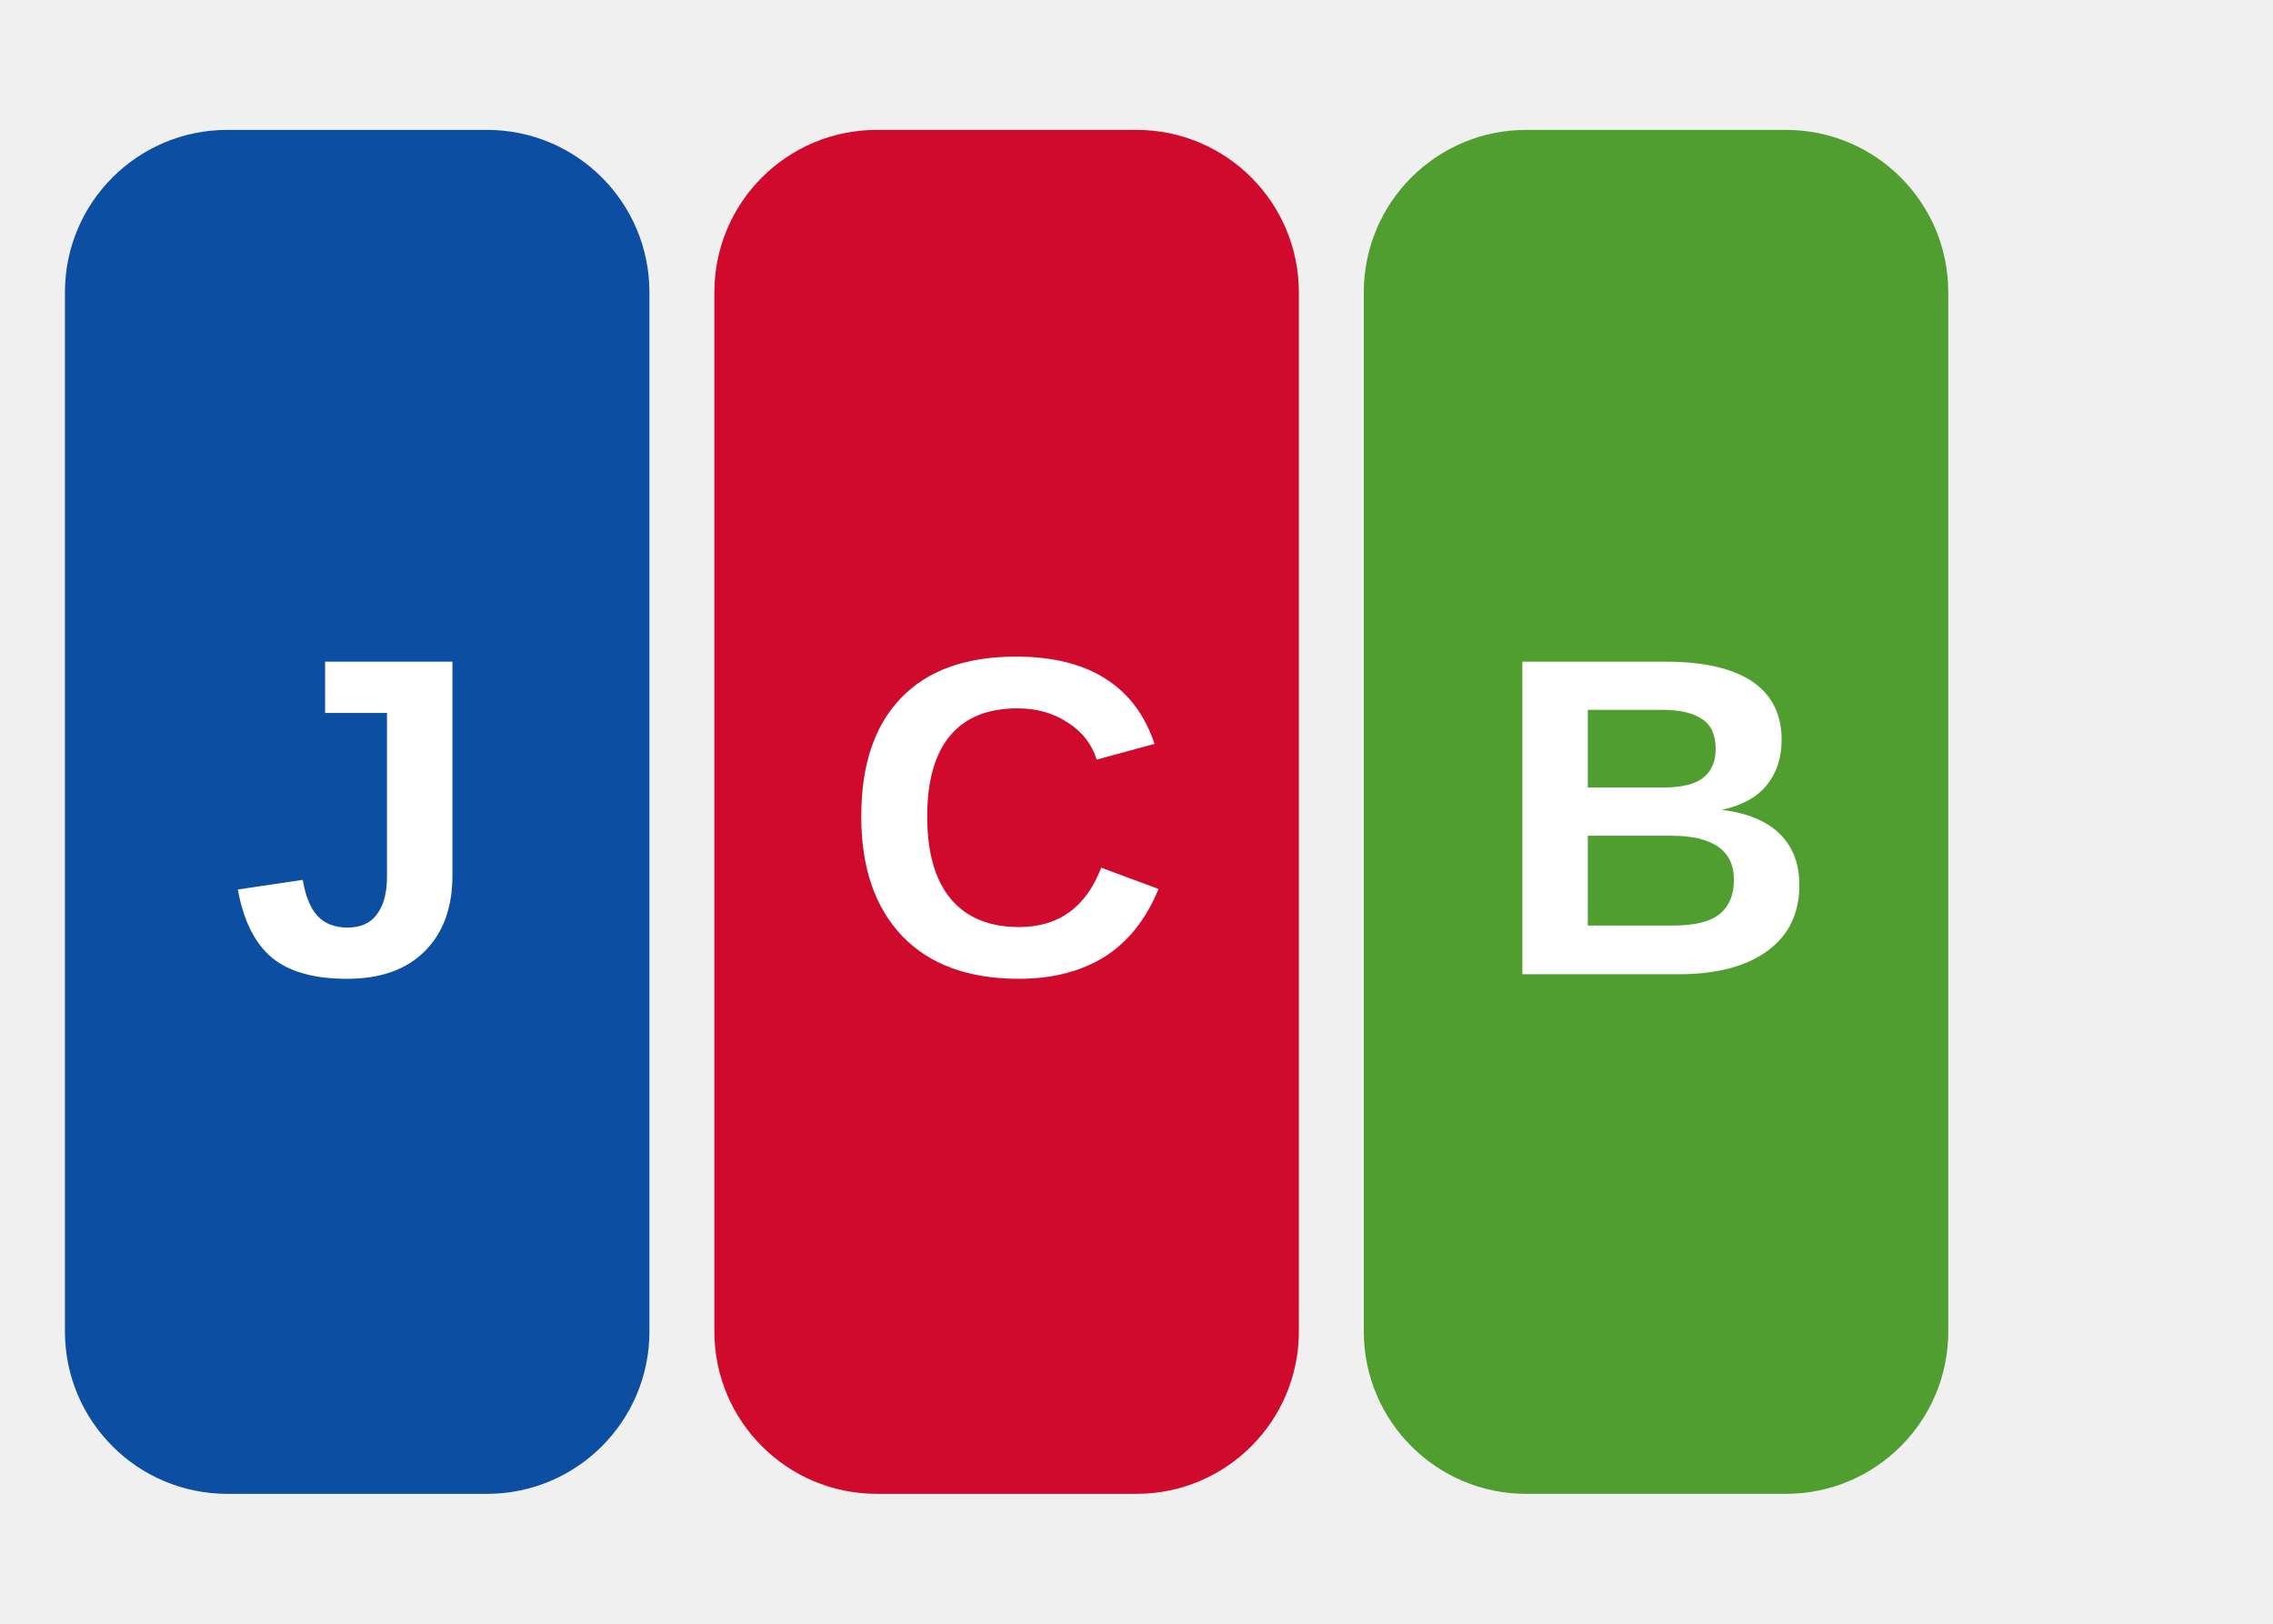
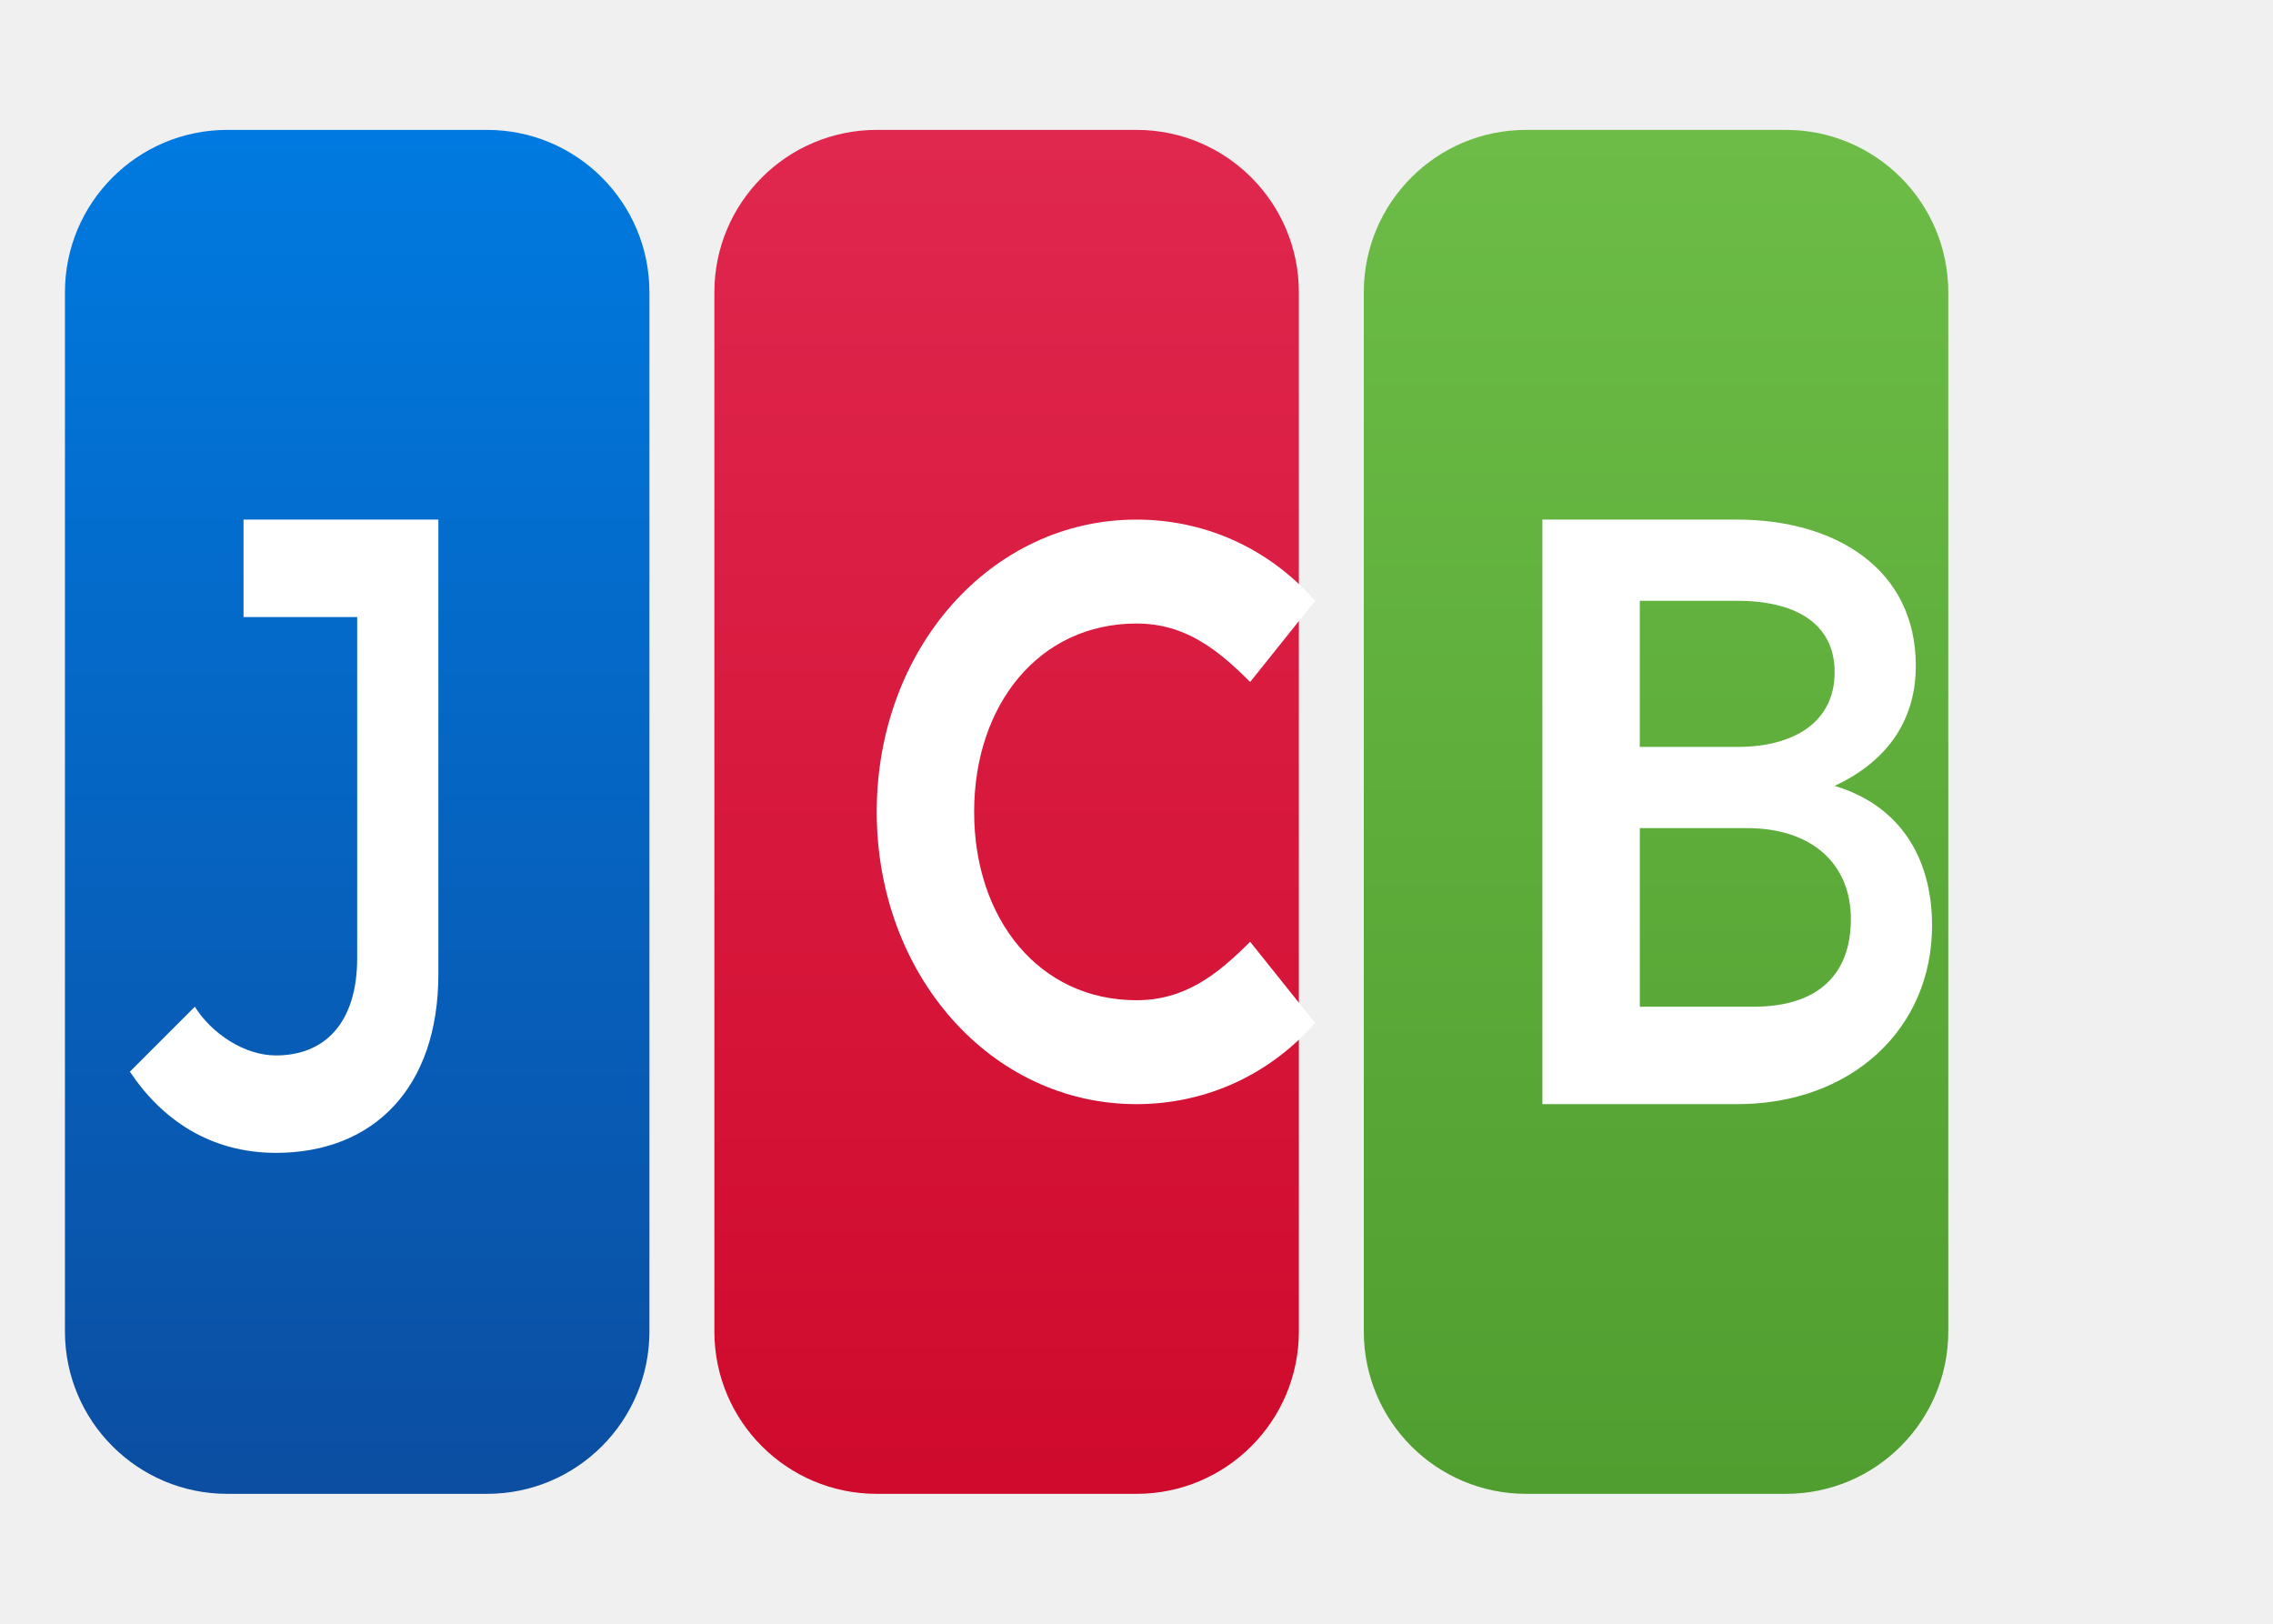
<svg xmlns="http://www.w3.org/2000/svg" viewBox="0 0 70 50">
-   <rect x="2" y="4" width="18" height="42" rx="5" fill="#0B4EA2" />
-   <rect x="22" y="4" width="18" height="42" rx="5" fill="#CF0A2C" />
-   <rect x="42" y="4" width="18" height="42" rx="5" fill="#509E2F" />
-   <text x="11" y="30" font-family="Arial,sans-serif" font-size="14" font-weight="bold" fill="#FFF" text-anchor="middle">J</text>
-   <text x="31" y="30" font-family="Arial,sans-serif" font-size="14" font-weight="bold" fill="#FFF" text-anchor="middle">C</text>
-   <text x="51" y="30" font-family="Arial,sans-serif" font-size="14" font-weight="bold" fill="#FFF" text-anchor="middle">B</text>
+   <defs>
+     <linearGradient id="jb" x1="0" y1="0" x2="0" y2="1">
+       <stop offset="0%" stop-color="#007AE0" />
+       <stop offset="100%" stop-color="#0B4EA2" />
+     </linearGradient>
+     <linearGradient id="jr" x1="0" y1="0" x2="0" y2="1">
+       <stop offset="0%" stop-color="#E0274E" />
+       <stop offset="100%" stop-color="#CF0A2C" />
+     </linearGradient>
+     <linearGradient id="jg" x1="0" y1="0" x2="0" y2="1">
+       <stop offset="0%" stop-color="#6CBC47" />
+       <stop offset="100%" stop-color="#509E2F" />
+     </linearGradient>
+   </defs>
+   <rect x="2" y="4" width="18" height="42" rx="5" fill="url(#jb)" />
+   <rect x="22" y="4" width="18" height="42" rx="5" fill="url(#jr)" />
+   <rect x="42" y="4" width="18" height="42" rx="5" fill="url(#jg)" />
+   <path d="M7.5 16h6v14c0 3.5-2 5.5-5 5.5-2 0-3.5-1-4.5-2.5l2-2c.5.8 1.5 1.5 2.5 1.5 1.5 0 2.5-1 2.5-3V19h-3.5v-3z" fill="#FFF" />
+   <path d="M27 25c0-5 3.5-9 8-9 2 0 4 .8 5.5 2.5l-2 2.5c-1-1-2-1.8-3.5-1.8-3 0-5 2.5-5 5.8s2 5.8 5 5.8c1.5 0 2.5-.8 3.5-1.8l2 2.5c-1.5 1.7-3.5 2.5-5.5 2.5-4.5 0-8-4-8-9z" fill="#FFF" />
+   <path d="M47.5 16h6c3 0 5.5 1.5 5.5 4.5 0 1.8-1 3-2.5 3.7 2 .6 3 2.2 3 4.3 0 3.2-2.5 5.5-6 5.5h-6V16zm3 7h3c1.8 0 3-.8 3-2.3s-1.2-2.2-3-2.2h-3v4.5zm0 8h3.5c2 0 3-1 3-2.7s-1.2-2.8-3.2-2.8h-3.3v5.5z" fill="#FFF" />
</svg>
